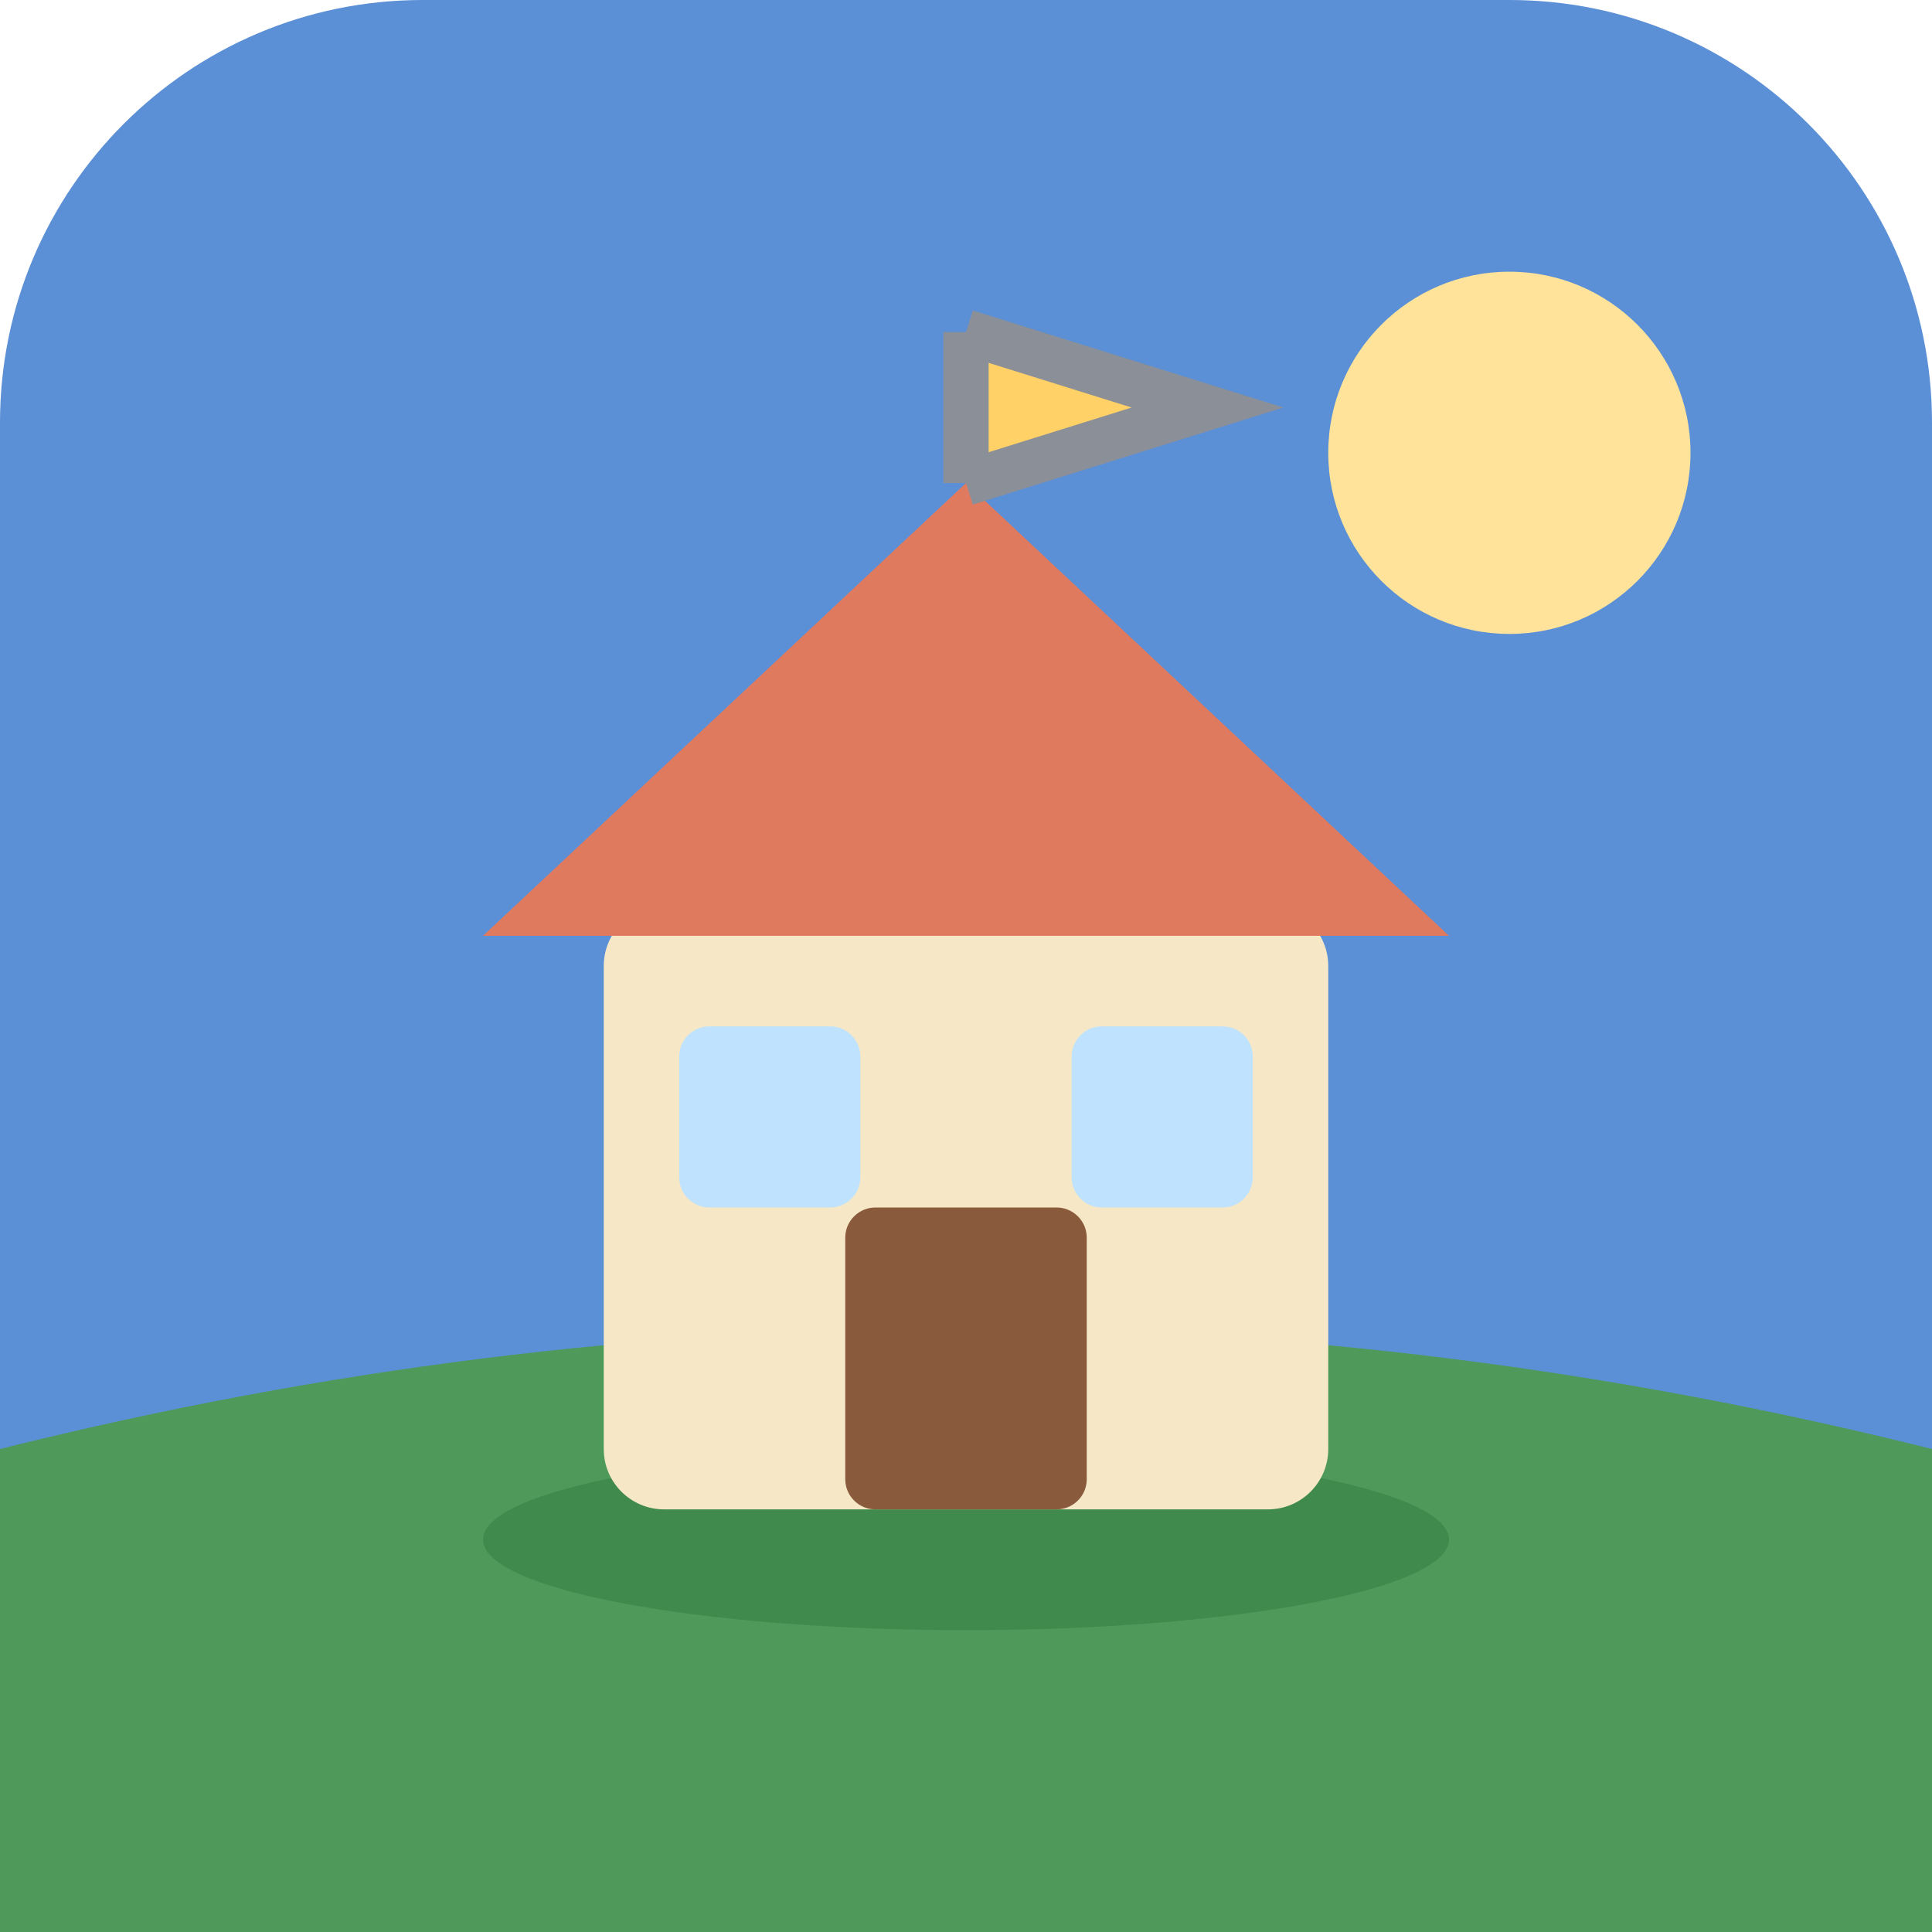
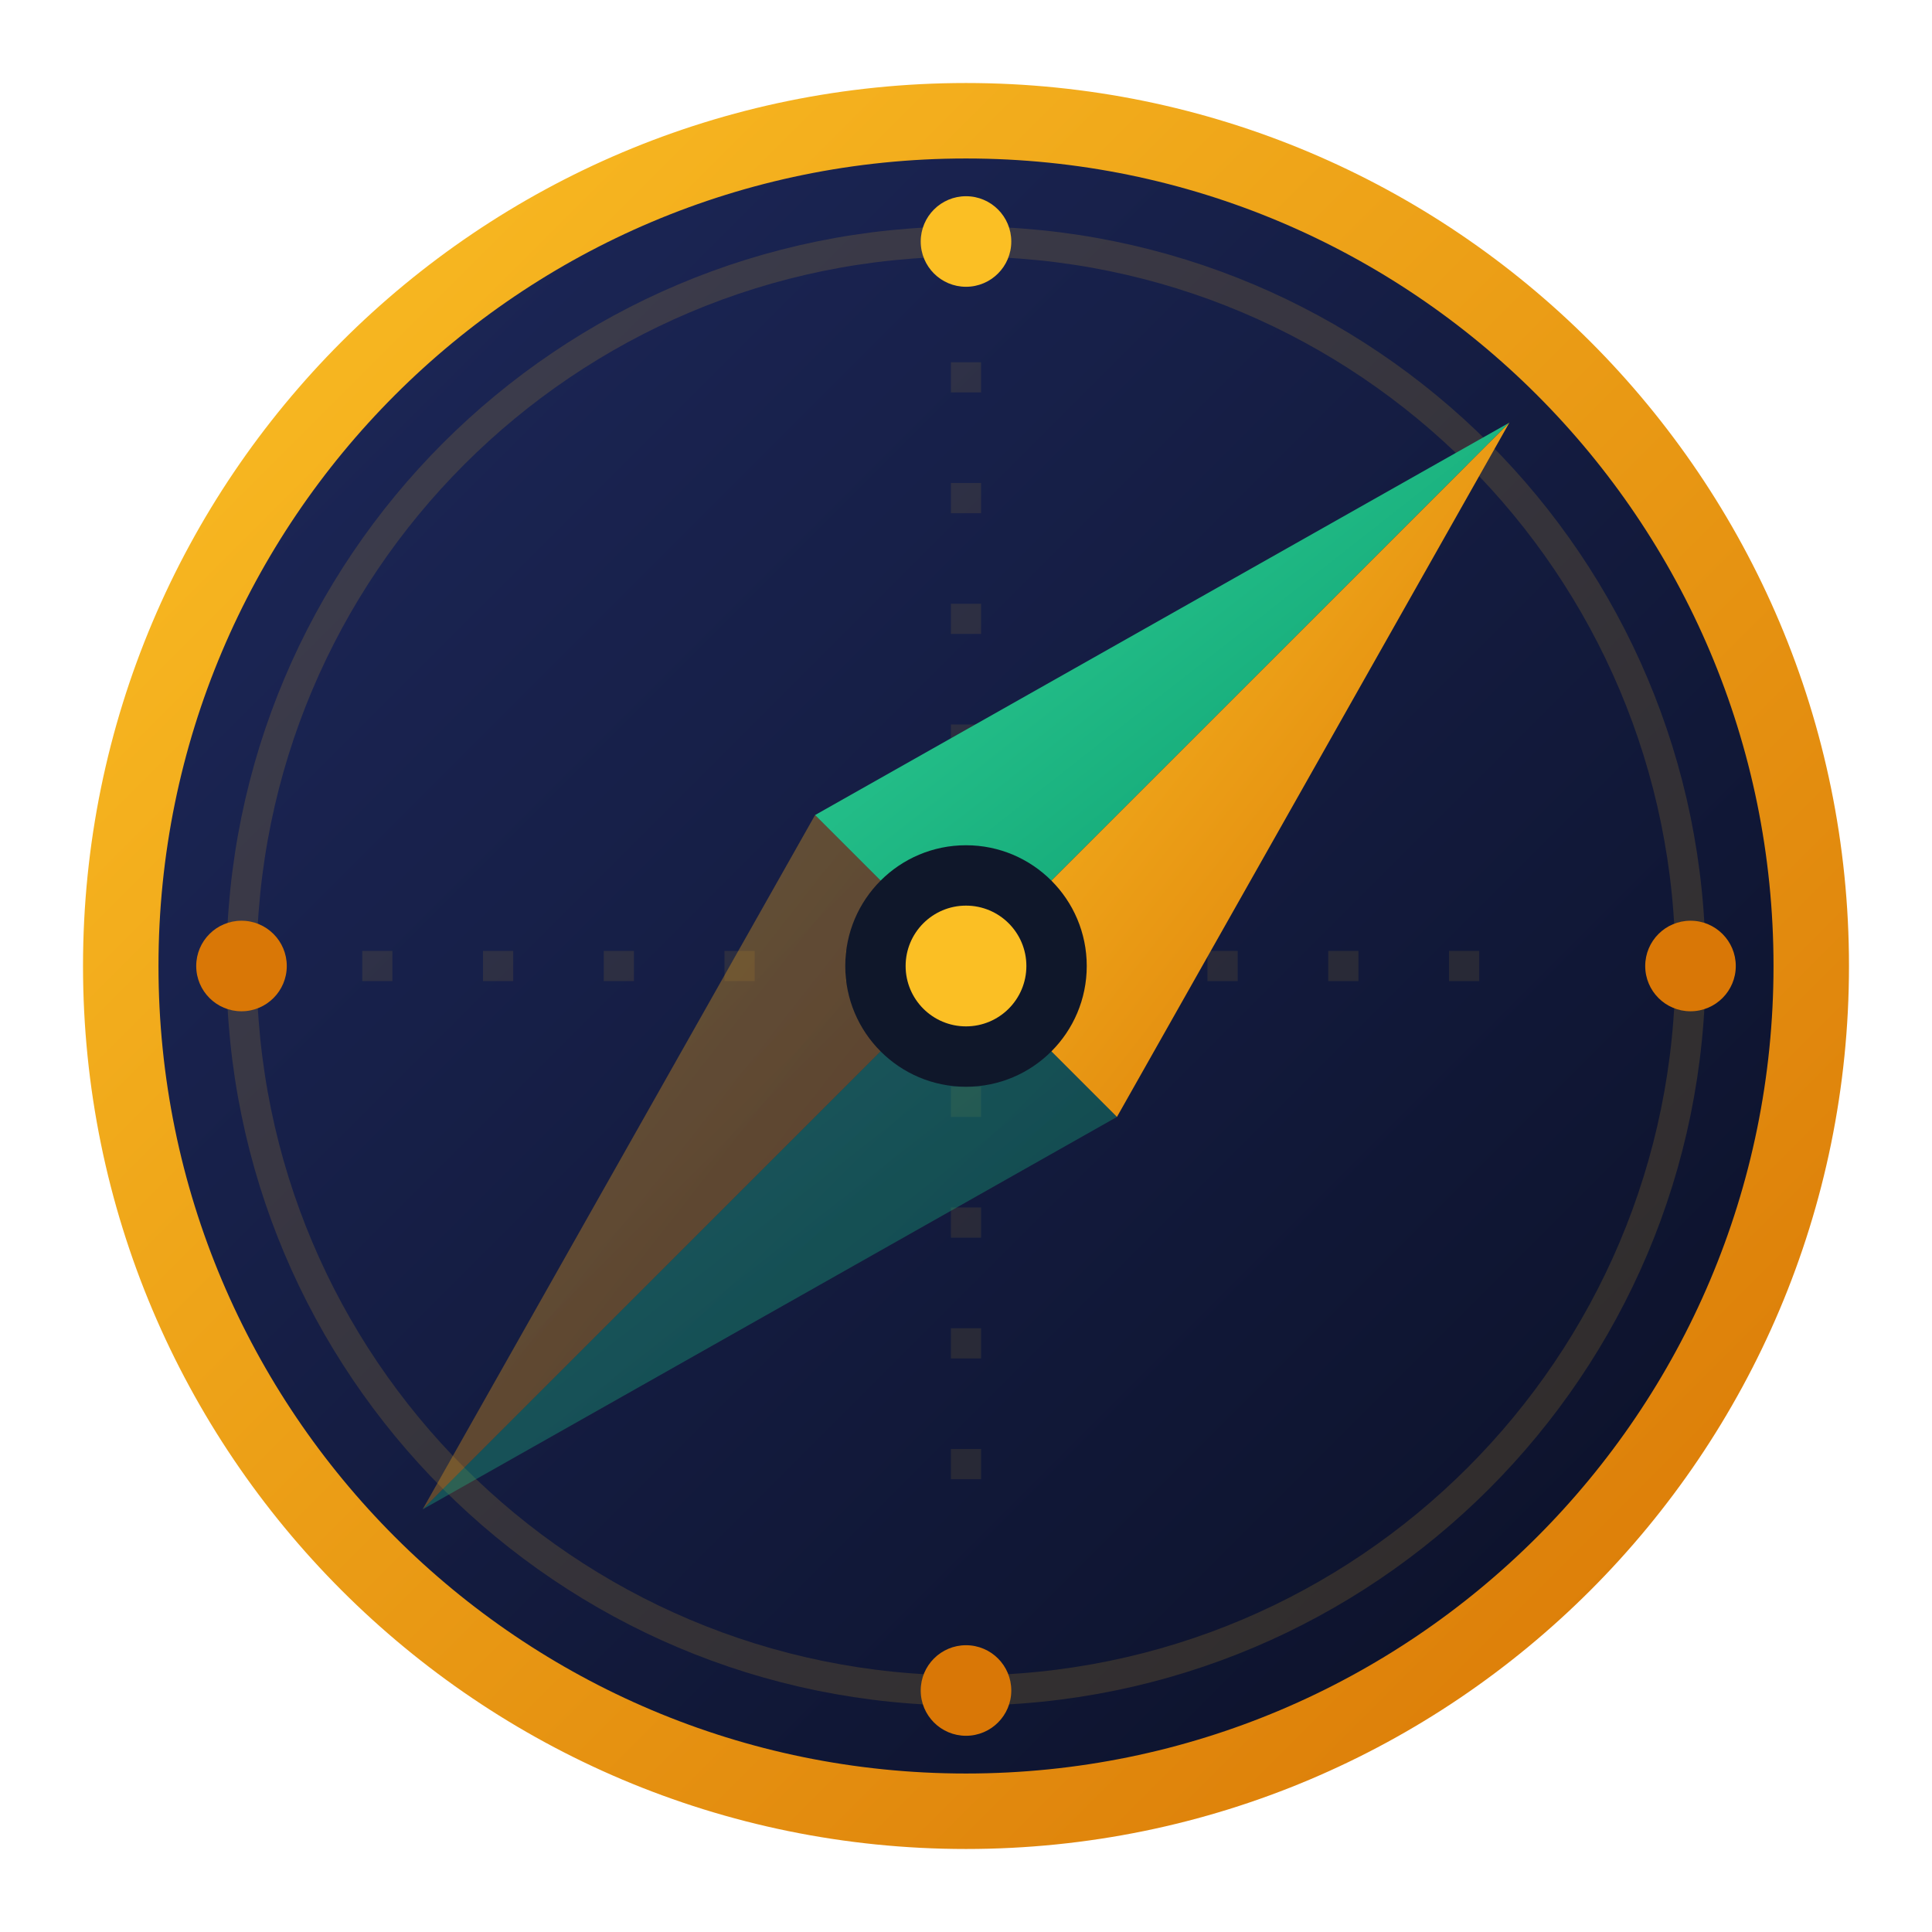
<svg xmlns="http://www.w3.org/2000/svg" viewBox="0 0 64 64">
-   <rect width="64" height="64" rx="14" fill="#5b8fd6" />
-   <circle cx="50" cy="15" r="6" fill="#ffe39a" />
-   <path d="M0 64 V48 Q32 40 64 48 V64 Z" fill="#4f9a5a" />
-   <ellipse cx="32" cy="51" rx="16" ry="3" fill="#3f8a4c" />
-   <rect x="20" y="30" width="24" height="20" rx="2" fill="#f6e7c6" />
-   <path d="M16 31 L32 16 L48 31 Z" fill="#e07a5f" />
-   <rect x="28" y="40" width="8" height="10" rx="1" fill="#8a5a3c" />
-   <rect x="22.5" y="34" width="6" height="6" rx="1" fill="#bfe3ff" />
-   <rect x="35.5" y="34" width="6" height="6" rx="1" fill="#bfe3ff" />
-   <path d="M32 16 V11 M32 11 L40 13.5 L32 16" stroke="#8a8f98" stroke-width="1.5" fill="#ffd166" />
+   <defs>
+     <linearGradient id="bg-grad" x1="0%" y1="0%" x2="100%" y2="100%">
+       <stop offset="0%" stop-color="#1e295d" />
+       <stop offset="100%" stop-color="#0a0f24" />
+     </linearGradient>
+     <linearGradient id="gold-grad" x1="0%" y1="0%" x2="100%" y2="100%">
+       <stop offset="0%" stop-color="#fbbf24" />
+       <stop offset="100%" stop-color="#d97706" />
+     </linearGradient>
+     <linearGradient id="emerald-grad" x1="0%" y1="0%" x2="100%" y2="100%">
+       <stop offset="0%" stop-color="#34d399" />
+       <stop offset="100%" stop-color="#059669" />
+     </linearGradient>
+   </defs>
+   <circle cx="32" cy="32" r="28" fill="url(#bg-grad)" stroke="url(#gold-grad)" stroke-width="2.5" />
+   <circle cx="32" cy="32" r="24" fill="none" stroke="rgba(251, 191, 36, 0.15)" stroke-width="1" />
+   <circle cx="32" cy="8" r="1.5" fill="#fbbf24" />
+   <circle cx="32" cy="56" r="1.5" fill="#d97706" />
+   <circle cx="8" cy="32" r="1.5" fill="#d97706" />
+   <circle cx="56" cy="32" r="1.5" fill="#d97706" />
+   <line x1="32" y1="12" x2="32" y2="52" stroke="rgba(251, 191, 36, 0.1)" stroke-width="1" stroke-dasharray="1, 3" />
+   <line x1="12" y1="32" x2="52" y2="32" stroke="rgba(251, 191, 36, 0.1)" stroke-width="1" stroke-dasharray="1, 3" />
+   <path d="M32 32 L27 27 L50 14 Z" fill="url(#emerald-grad)" />
+   <path d="M32 32 L37 37 L50 14 Z" fill="url(#gold-grad)" />
+   <path d="M32 32 L27 27 L14 50 Z" fill="url(#gold-grad)" opacity="0.35" />
+   <path d="M32 32 L37 37 L14 50 Z" fill="url(#emerald-grad)" opacity="0.35" />
+   <circle cx="32" cy="32" r="4" fill="#0f172a" />
+   <circle cx="32" cy="32" r="2" fill="#fbbf24" />
</svg>
